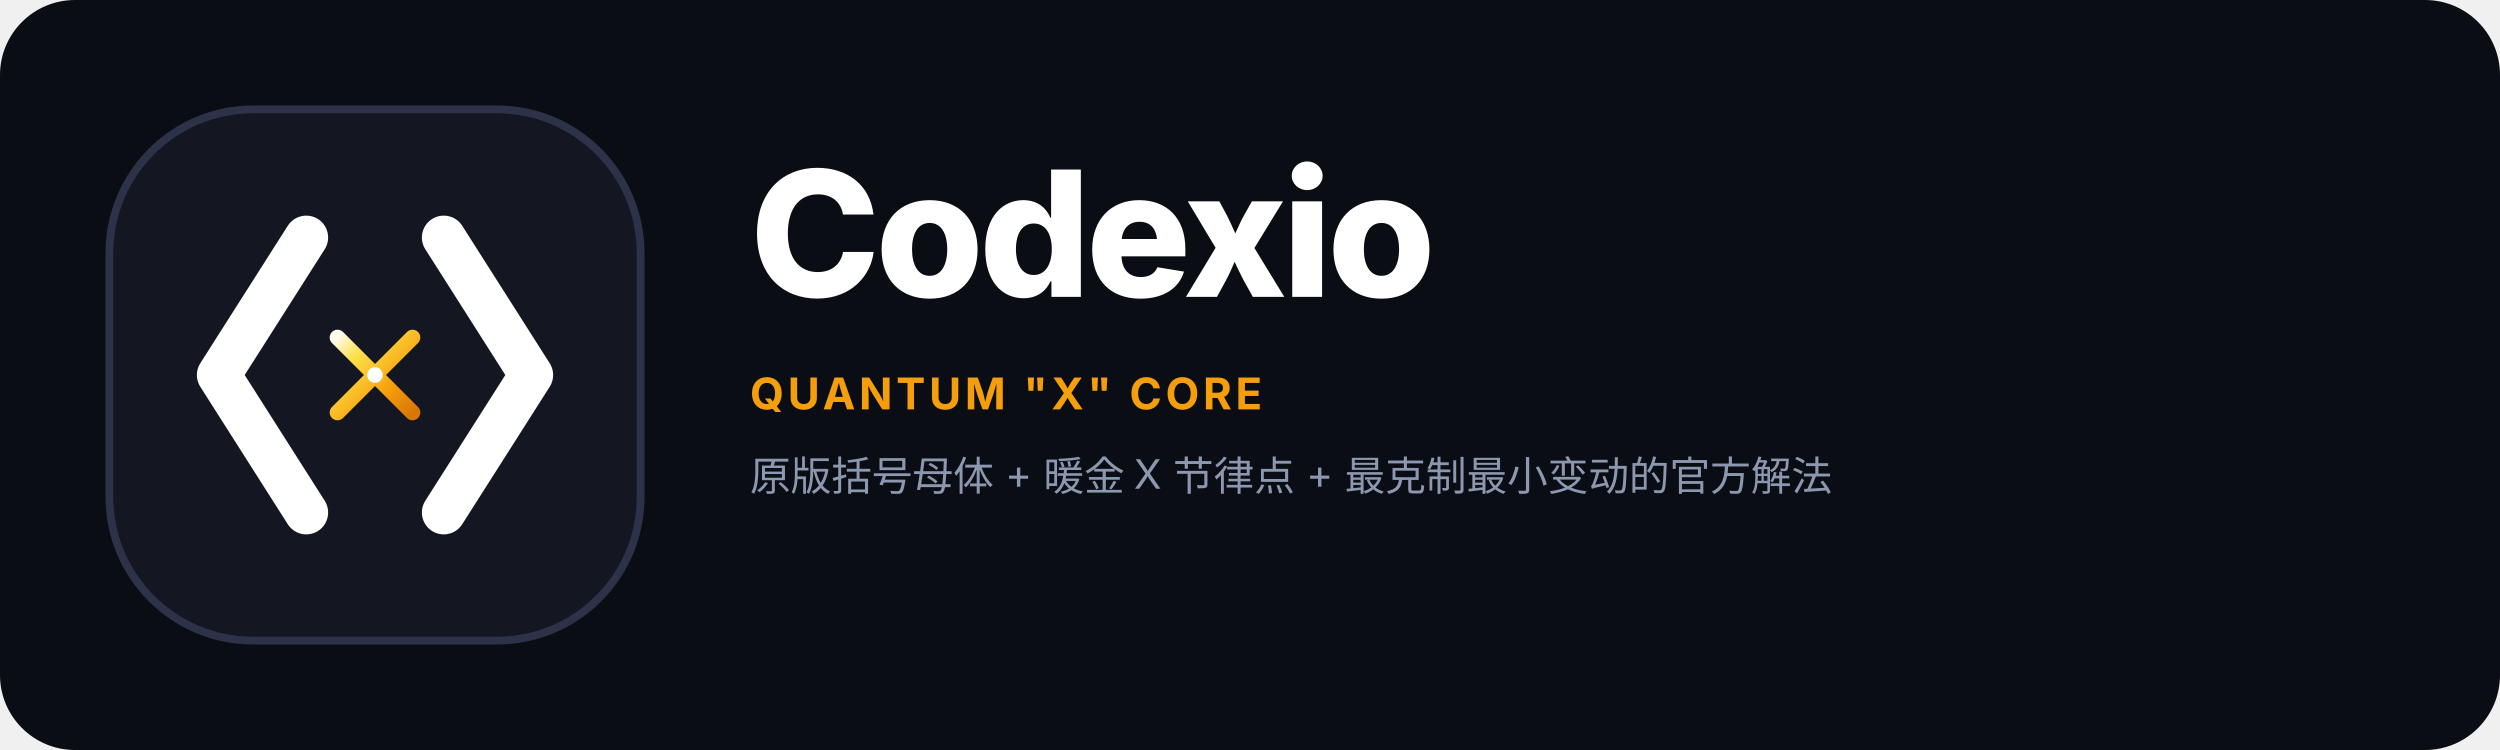
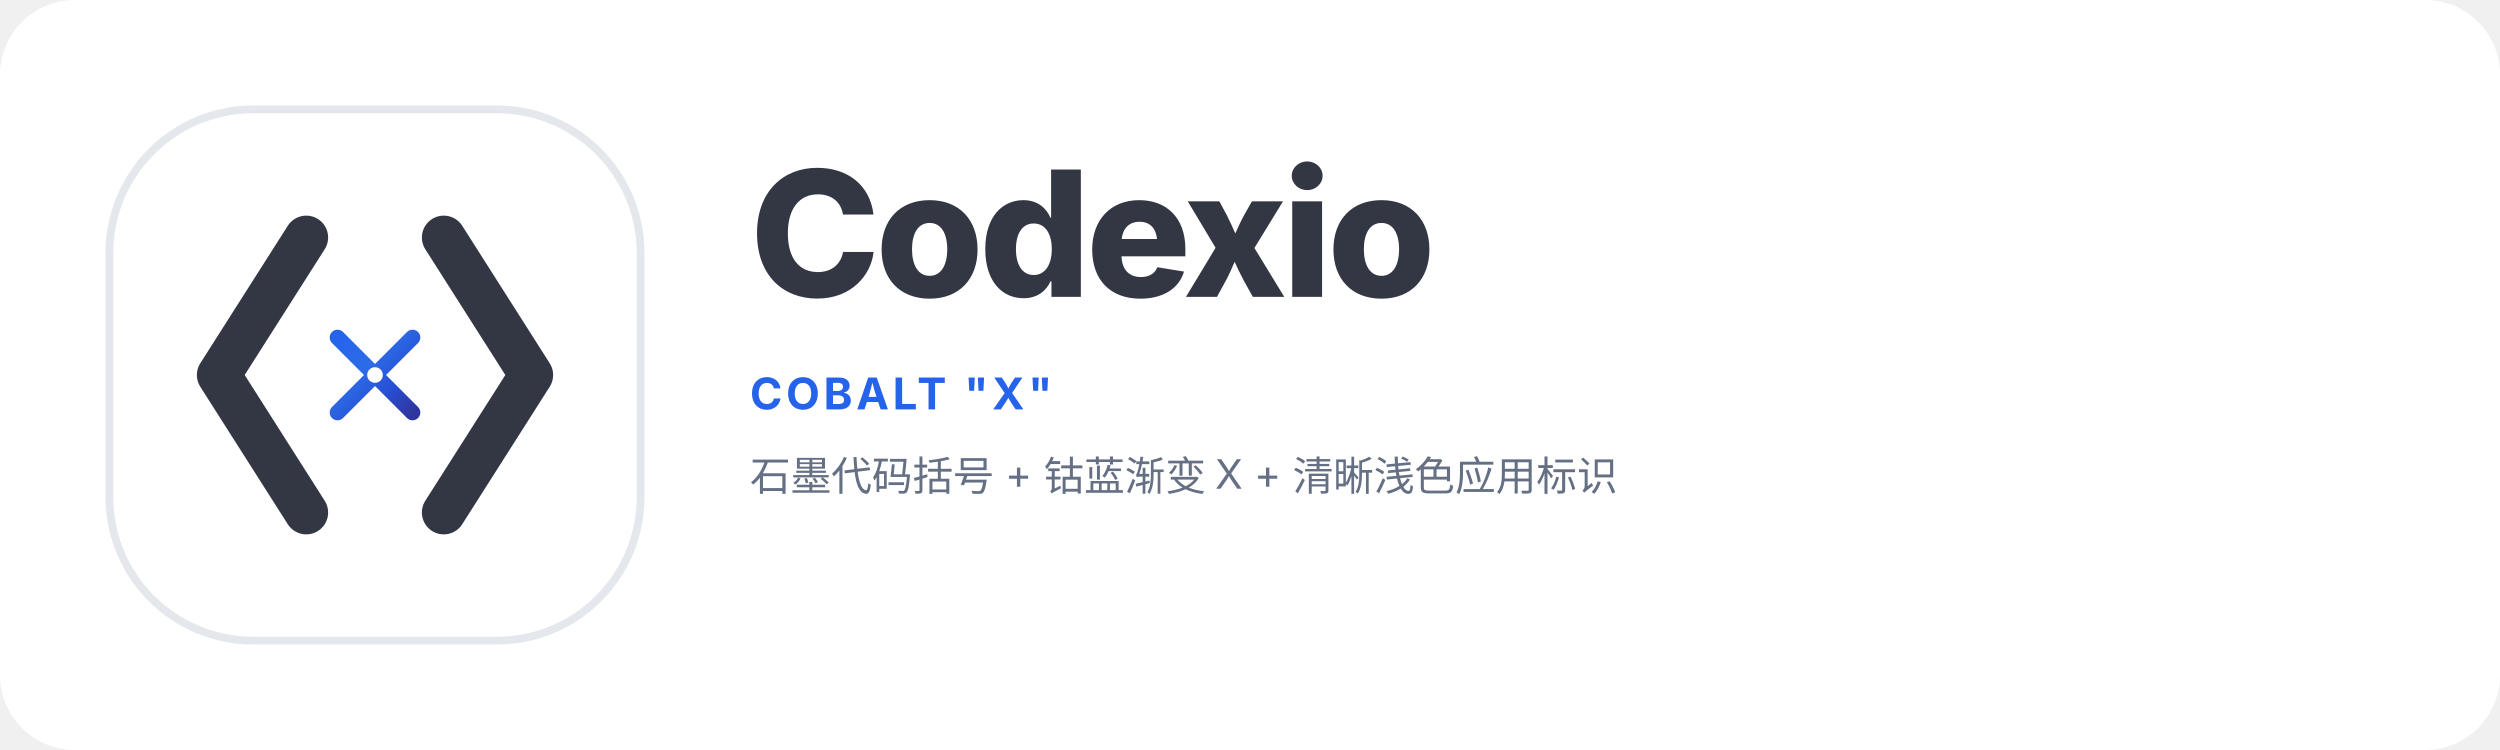
<svg xmlns="http://www.w3.org/2000/svg" viewBox="0 0 800 240" width="800" height="240">
  <defs>
-     <linearGradient id="amber-x-lockup" x1="0%" y1="0%" x2="100%" y2="100%">
-       <stop offset="0%" stop-color="#FFFBEB" />
-       <stop offset="25%" stop-color="#FDE047" />
-       <stop offset="70%" stop-color="#F59E0B" />
-       <stop offset="100%" stop-color="#D97706" />
+     <linearGradient id="cobalt-x-lockup" gradientUnits="userSpaceOnUse" x1="-12" y1="-12" x2="12" y2="12">
+       <stop offset="0%" stop-color="#2563EB" />
+       <stop offset="38%" stop-color="#2D6CE8" />
+       <stop offset="70%" stop-color="#274ED4" />
+       <stop offset="100%" stop-color="#30369E" />
    </linearGradient>
  </defs>
-   <rect width="100%" height="100%" rx="24" fill="#0B0D14" />
+   <rect width="100%" height="100%" rx="24" fill="#FFFFFF" />
  <g transform="translate(35, 35)">
-     <rect width="170" height="170" rx="46" fill="#141622" stroke="#2D3248" stroke-width="2.5" />
+     <rect width="170" height="170" rx="46" fill="#FFFFFF" stroke="#E4E7EC" stroke-width="2.5" />
    <g transform="translate(85, 85)">
-       <path d="M -22,-44 L -50,0 L -22,44" fill="none" stroke="#FFFFFF" stroke-width="14" stroke-linecap="round" stroke-linejoin="round" />
-       <path d="M 22,-44 L 50,0 L 22,44" fill="none" stroke="#FFFFFF" stroke-width="14" stroke-linecap="round" stroke-linejoin="round" />
-       <line x1="-12" y1="-12" x2="12" y2="12" stroke="url(#amber-x-lockup)" stroke-width="5" stroke-linecap="round" />
-       <line x1="-12" y1="12" x2="12" y2="-12" stroke="url(#amber-x-lockup)" stroke-width="5" stroke-linecap="round" />
+       <path d="M -22,-44 L -50,0 L -22,44" fill="none" stroke="#333744" stroke-width="14" stroke-linecap="round" stroke-linejoin="round" />
+       <path d="M 22,-44 L 50,0 L 22,44" fill="none" stroke="#333744" stroke-width="14" stroke-linecap="round" stroke-linejoin="round" />
+       <line x1="-12" y1="-12" x2="12" y2="12" stroke="url(#cobalt-x-lockup)" stroke-width="5" stroke-linecap="round" />
+       <line x1="-12" y1="12" x2="12" y2="-12" stroke="url(#cobalt-x-lockup)" stroke-width="5" stroke-linecap="round" />
      <circle cx="0" cy="0" r="2.5" fill="#FFFFFF" />
    </g>
  </g>
  <g transform="translate(240, 95)">
-     <text font-family="-apple-system, BlinkMacSystemFont, 'Segoe UI', Inter, sans-serif" font-size="56" font-weight="800" fill="#FFFFFF" letter-spacing="-1.5">Codexio</text>
-     <text y="36" font-family="-apple-system, BlinkMacSystemFont, 'Segoe UI', sans-serif" font-size="14" font-weight="700" fill="#F59E0B" letter-spacing="1.2">QUANTUM "X" CORE</text>
-     <text y="62" font-family="-apple-system, BlinkMacSystemFont, 'Segoe UI', sans-serif" font-size="13" font-weight="400" fill="#8C97B0">原版括号母体 + 暖金 X 节律点 + 最克制最小变动的官方解法</text>
+     <text font-family="-apple-system, BlinkMacSystemFont, 'Segoe UI', Inter, sans-serif" font-size="56" font-weight="800" fill="#333744" letter-spacing="-1.5">Codexio</text>
+     <text y="36" font-family="-apple-system, BlinkMacSystemFont, 'Segoe UI', sans-serif" font-size="14" font-weight="700" fill="#2563EB" letter-spacing="1.2">COBALT "X"</text>
+     <text y="62" font-family="-apple-system, BlinkMacSystemFont, 'Segoe UI', sans-serif" font-size="13" font-weight="400" fill="#667085">石墨代码括号 + 钴蓝渐变 X + 清晰浅色应用标识</text>
  </g>
</svg>
